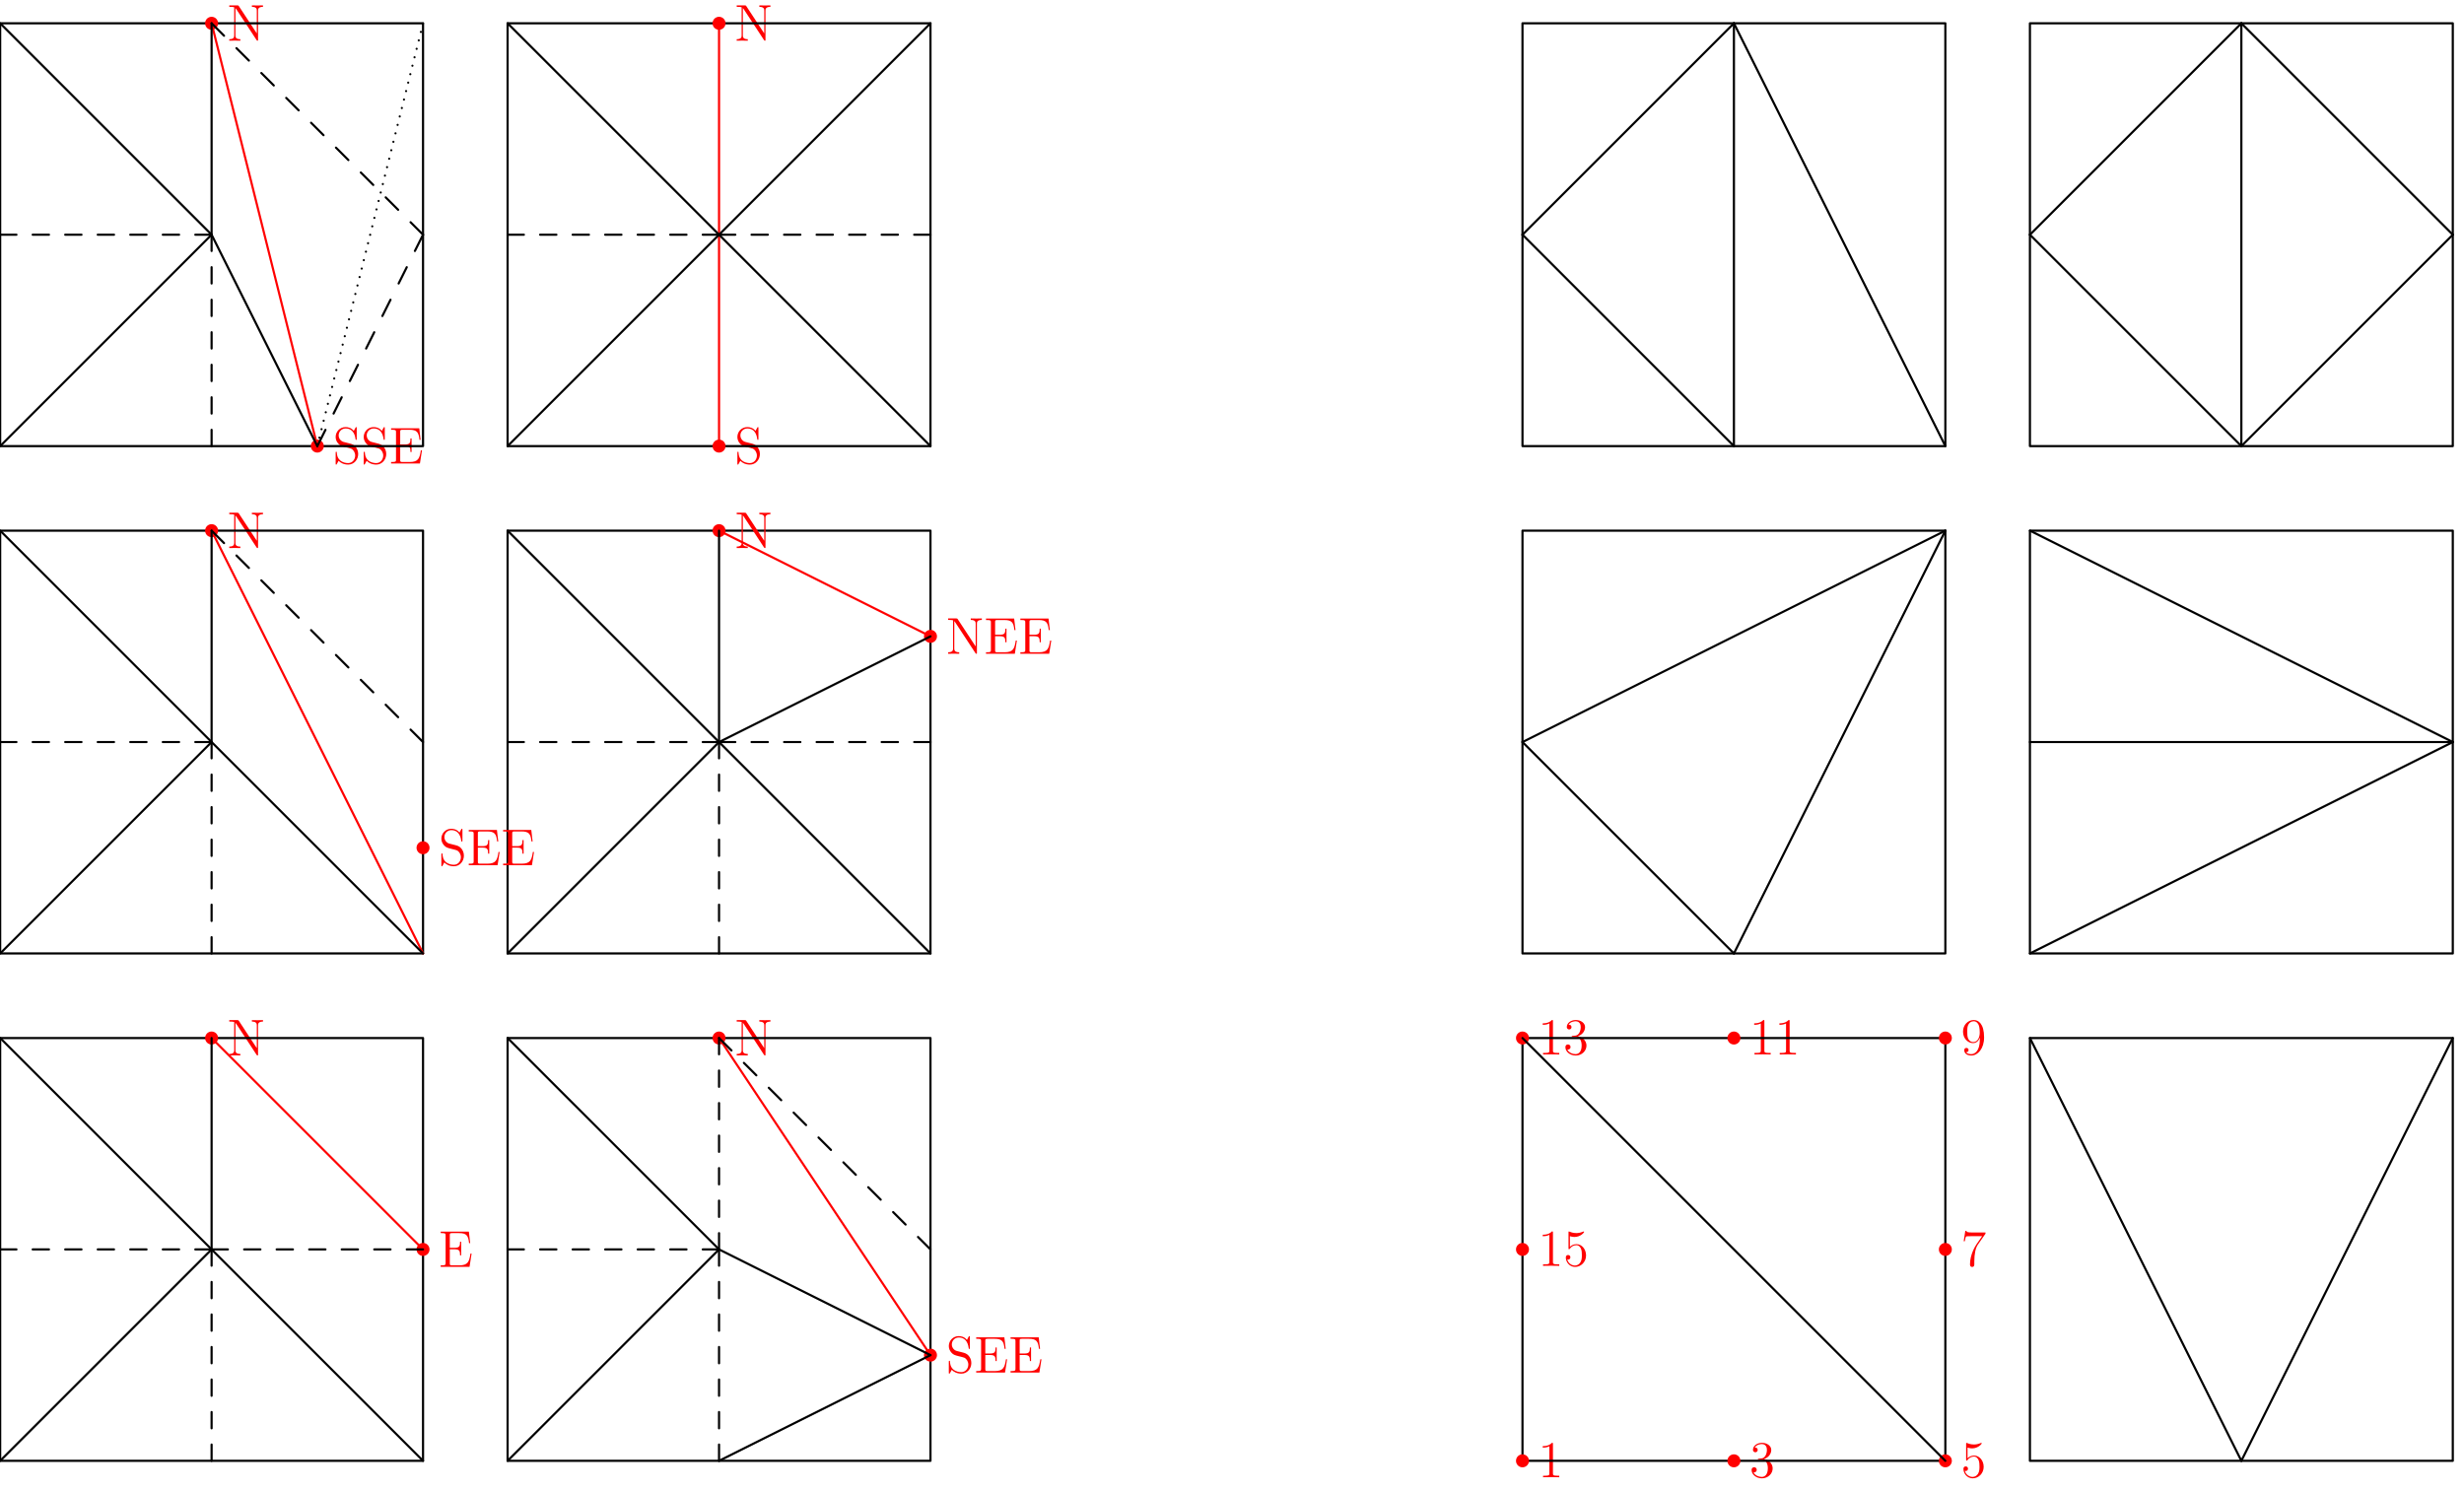
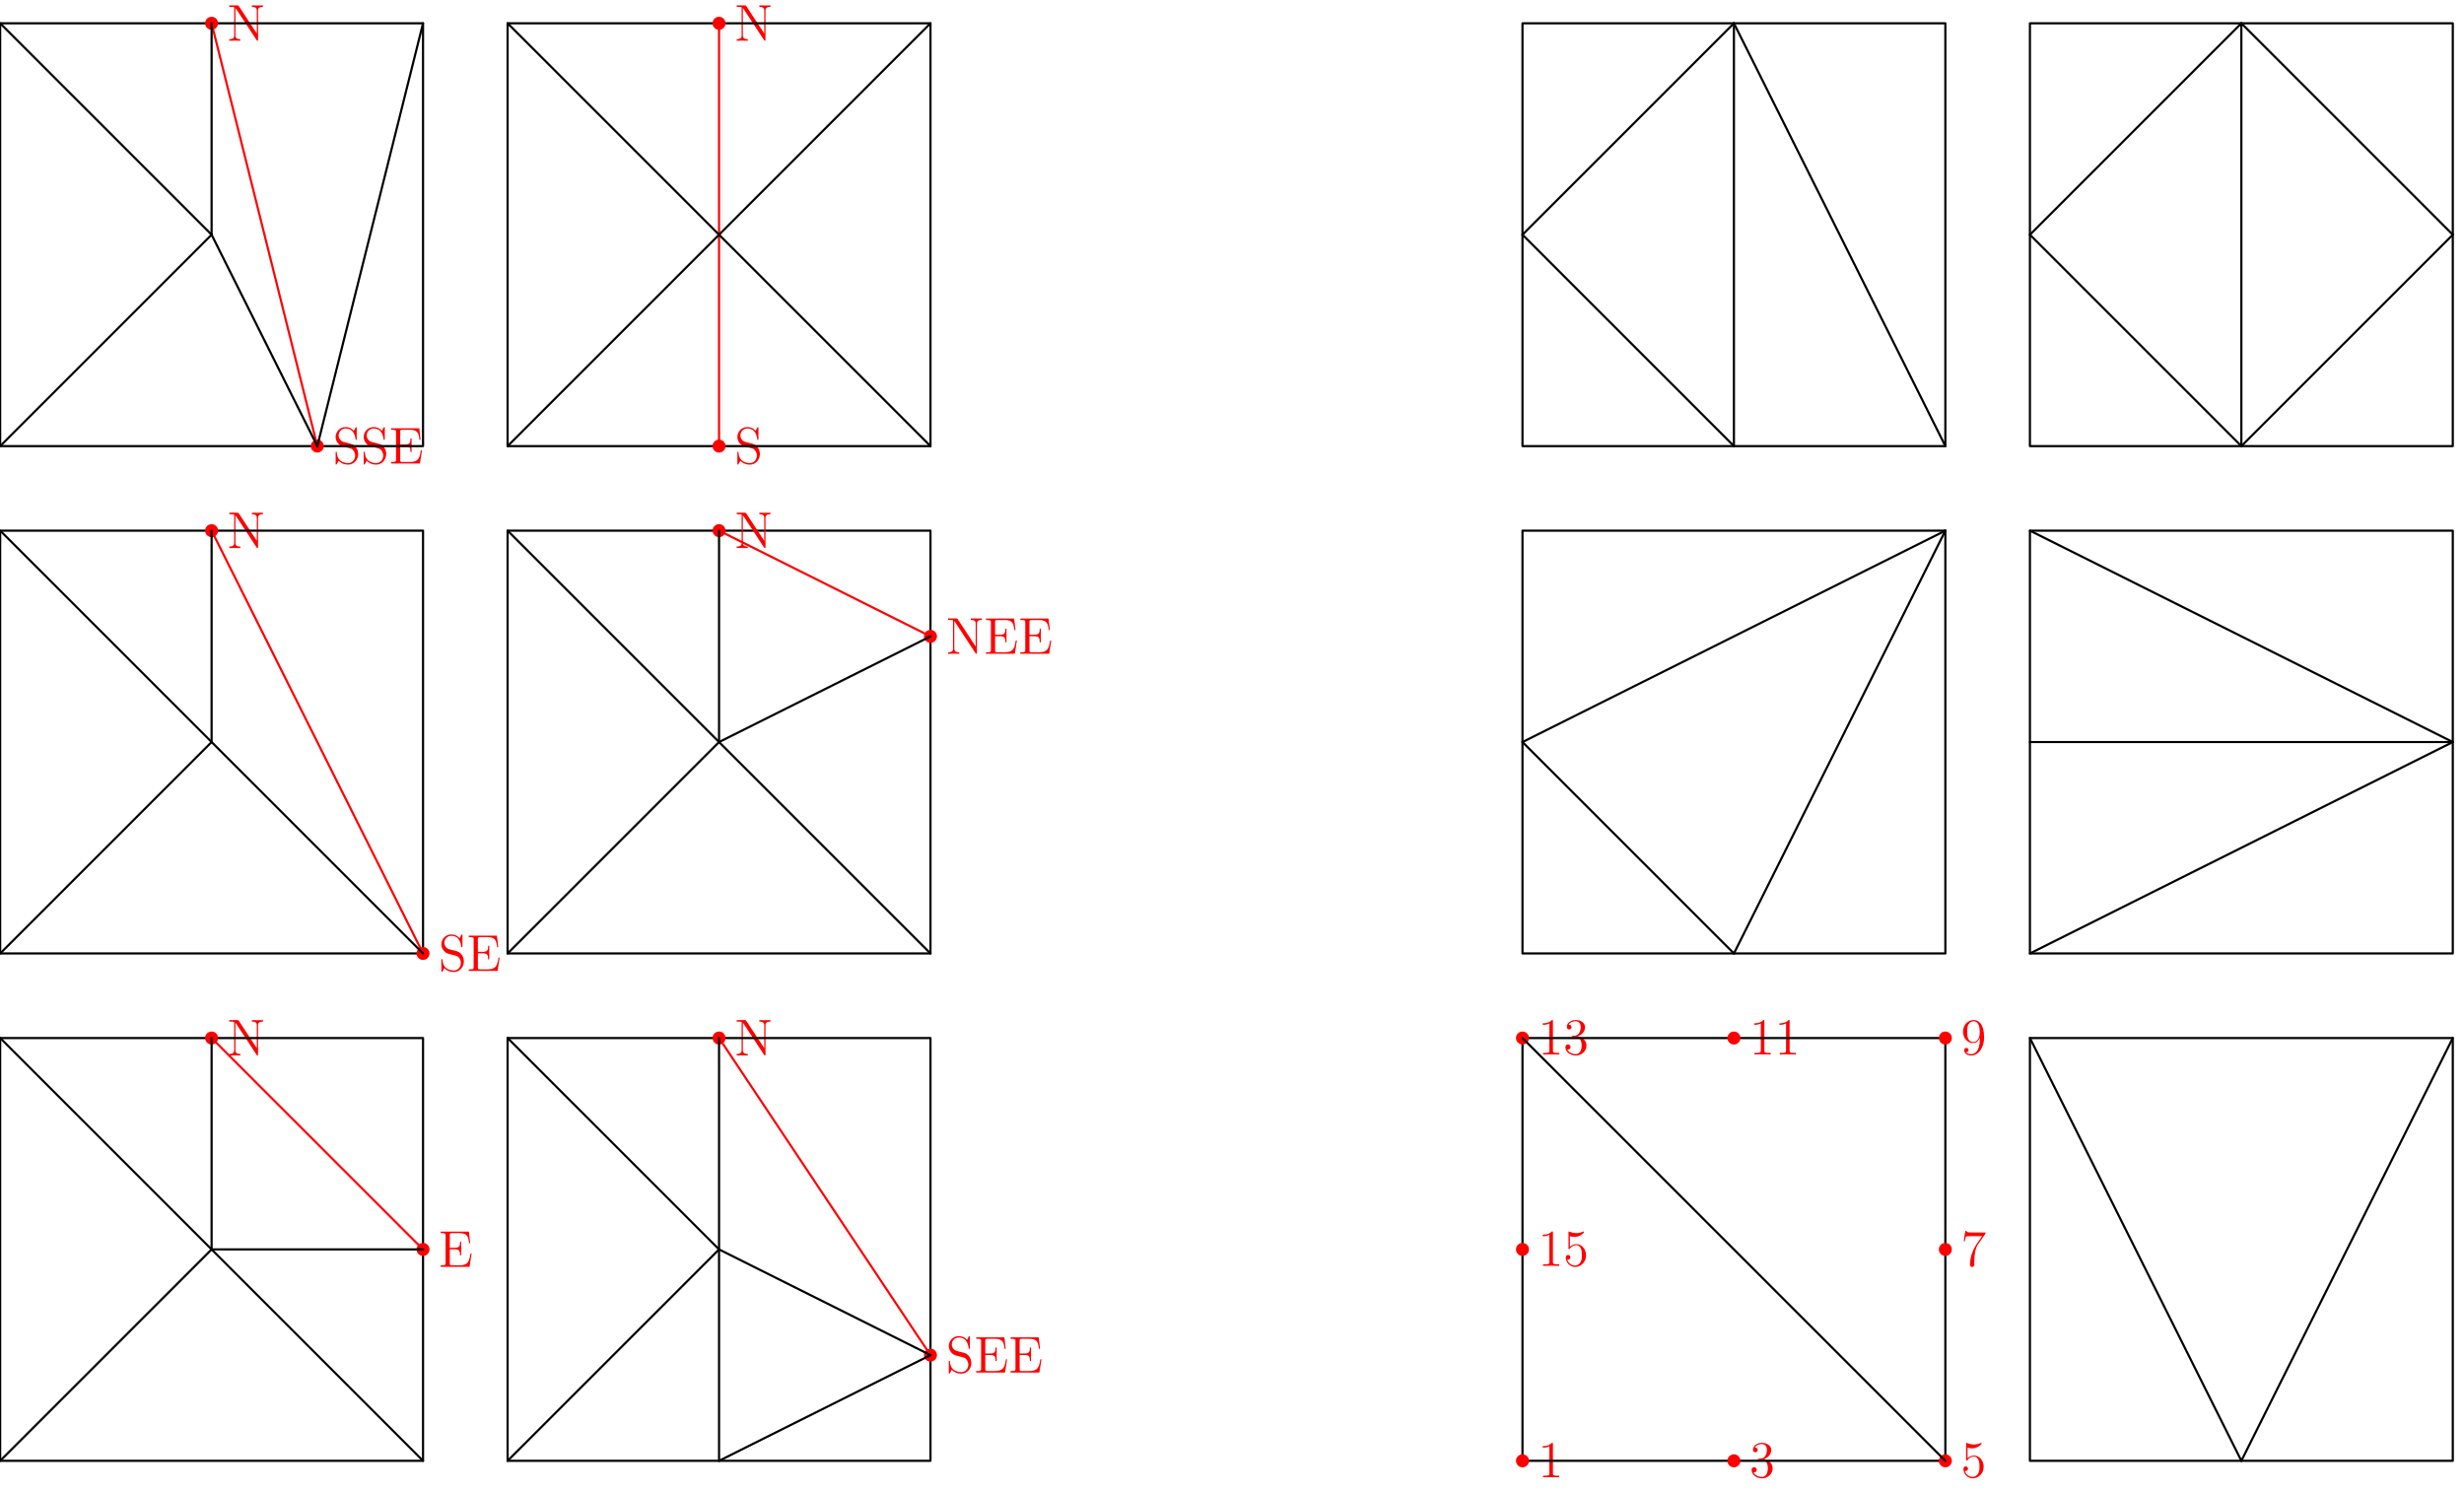
<svg xmlns="http://www.w3.org/2000/svg" xmlns:xlink="http://www.w3.org/1999/xlink" height="344.259pt" version="1.1" viewBox="56.621 54.06 569.056 344.259" width="569.056pt">
  <defs>
    <path d="M3.443 -7.663C3.443 -7.938 3.443 -7.95 3.204 -7.95C2.917 -7.627 2.319 -7.185 1.088 -7.185V-6.838C1.363 -6.838 1.961 -6.838 2.618 -7.149V-0.921C2.618 -0.49 2.582 -0.347 1.53 -0.347H1.16V0C1.482 -0.024 2.642 -0.024 3.037 -0.024S4.579 -0.024 4.902 0V-0.347H4.531C3.479 -0.347 3.443 -0.49 3.443 -0.921V-7.663Z" id="g0-49" />
    <path d="M2.2 -4.292C1.997 -4.28 1.949 -4.268 1.949 -4.16C1.949 -4.041 2.008 -4.041 2.224 -4.041H2.774C3.79 -4.041 4.244 -3.204 4.244 -2.056C4.244 -0.49 3.431 -0.072 2.845 -0.072C2.271 -0.072 1.291 -0.347 0.944 -1.136C1.327 -1.076 1.674 -1.291 1.674 -1.722C1.674 -2.068 1.423 -2.307 1.088 -2.307C0.801 -2.307 0.49 -2.14 0.49 -1.686C0.49 -0.622 1.554 0.251 2.881 0.251C4.304 0.251 5.356 -0.837 5.356 -2.044C5.356 -3.144 4.471 -4.005 3.324 -4.208C4.364 -4.507 5.033 -5.38 5.033 -6.312C5.033 -7.257 4.053 -7.95 2.893 -7.95C1.698 -7.95 0.813 -7.221 0.813 -6.348C0.813 -5.87 1.184 -5.774 1.363 -5.774C1.614 -5.774 1.901 -5.954 1.901 -6.312C1.901 -6.695 1.614 -6.862 1.351 -6.862C1.279 -6.862 1.255 -6.862 1.219 -6.85C1.674 -7.663 2.798 -7.663 2.857 -7.663C3.252 -7.663 4.029 -7.484 4.029 -6.312C4.029 -6.085 3.993 -5.416 3.646 -4.902C3.288 -4.376 2.881 -4.34 2.558 -4.328L2.2 -4.292Z" id="g0-51" />
    <path d="M1.53 -6.85C2.044 -6.683 2.463 -6.671 2.594 -6.671C3.945 -6.671 4.806 -7.663 4.806 -7.831C4.806 -7.878 4.782 -7.938 4.71 -7.938C4.686 -7.938 4.663 -7.938 4.555 -7.89C3.885 -7.603 3.312 -7.568 3.001 -7.568C2.212 -7.568 1.65 -7.807 1.423 -7.902C1.339 -7.938 1.315 -7.938 1.303 -7.938C1.207 -7.938 1.207 -7.867 1.207 -7.675V-4.125C1.207 -3.909 1.207 -3.838 1.351 -3.838C1.411 -3.838 1.423 -3.85 1.542 -3.993C1.877 -4.483 2.439 -4.77 3.037 -4.77C3.67 -4.77 3.981 -4.184 4.077 -3.981C4.28 -3.515 4.292 -2.929 4.292 -2.475S4.292 -1.339 3.957 -0.801C3.694 -0.371 3.228 -0.072 2.702 -0.072C1.913 -0.072 1.136 -0.61 0.921 -1.482C0.98 -1.459 1.052 -1.447 1.112 -1.447C1.315 -1.447 1.638 -1.566 1.638 -1.973C1.638 -2.307 1.411 -2.499 1.112 -2.499C0.897 -2.499 0.586 -2.391 0.586 -1.925C0.586 -0.909 1.399 0.251 2.726 0.251C4.077 0.251 5.26 -0.885 5.26 -2.403C5.26 -3.826 4.304 -5.009 3.049 -5.009C2.367 -5.009 1.841 -4.71 1.53 -4.376V-6.85Z" id="g0-53" />
    <path d="M5.679 -7.424V-7.699H2.798C1.351 -7.699 1.327 -7.855 1.279 -8.082H1.016L0.646 -5.691H0.909C0.944 -5.906 1.052 -6.647 1.207 -6.779C1.303 -6.85 2.2 -6.85 2.367 -6.85H4.902L3.634 -5.033C3.312 -4.567 2.104 -2.606 2.104 -0.359C2.104 -0.227 2.104 0.251 2.594 0.251C3.096 0.251 3.096 -0.215 3.096 -0.371V-0.968C3.096 -2.75 3.383 -4.136 3.945 -4.937L5.679 -7.424Z" id="g0-55" />
    <path d="M4.376 -3.479C4.376 -0.658 3.12 -0.072 2.403 -0.072C2.116 -0.072 1.482 -0.108 1.184 -0.526H1.255C1.339 -0.502 1.769 -0.574 1.769 -1.016C1.769 -1.279 1.59 -1.506 1.279 -1.506S0.777 -1.303 0.777 -0.992C0.777 -0.251 1.375 0.251 2.415 0.251C3.909 0.251 5.356 -1.339 5.356 -3.933C5.356 -7.149 4.017 -7.95 2.965 -7.95C1.65 -7.95 0.49 -6.85 0.49 -5.272S1.602 -2.618 2.798 -2.618C3.682 -2.618 4.136 -3.264 4.376 -3.873V-3.479ZM2.845 -2.857C2.092 -2.857 1.769 -3.467 1.662 -3.694C1.47 -4.148 1.47 -4.722 1.47 -5.26C1.47 -5.93 1.47 -6.504 1.781 -6.994C1.997 -7.317 2.319 -7.663 2.965 -7.663C3.646 -7.663 3.993 -7.066 4.113 -6.791C4.352 -6.205 4.352 -5.189 4.352 -5.009C4.352 -4.005 3.897 -2.857 2.845 -2.857Z" id="g0-57" />
    <path d="M7.627 -3.061H7.364C7.077 -1.196 6.791 -0.347 4.77 -0.347H3.144C2.618 -0.347 2.594 -0.43 2.594 -0.825V-4.053H3.682C4.83 -4.053 4.961 -3.682 4.961 -2.654H5.224V-5.798H4.961C4.961 -4.77 4.83 -4.399 3.682 -4.399H2.594V-7.317C2.594 -7.711 2.618 -7.795 3.144 -7.795H4.734C6.492 -7.795 6.862 -7.197 7.042 -5.475H7.305L6.994 -8.141H0.49V-7.795H0.729C1.59 -7.795 1.626 -7.675 1.626 -7.233V-0.909C1.626 -0.466 1.59 -0.347 0.729 -0.347H0.49V0H7.149L7.627 -3.061Z" id="g0-69" />
    <path d="M2.702 -7.998C2.594 -8.153 2.582 -8.165 2.319 -8.165H0.49V-7.819C1.004 -7.819 1.303 -7.819 1.626 -7.735V-1.255C1.626 -0.909 1.626 -0.347 0.49 -0.347V0C0.801 -0.024 1.435 -0.024 1.769 -0.024S2.738 -0.024 3.049 0V-0.347C1.913 -0.347 1.913 -0.909 1.913 -1.255V-7.544C2.008 -7.448 2.008 -7.424 2.116 -7.281L6.779 -0.179C6.898 -0.012 6.91 0 6.994 0C7.101 0 7.125 -0.048 7.137 -0.072V-6.91C7.137 -7.257 7.137 -7.819 8.273 -7.819V-8.165C7.962 -8.141 7.329 -8.141 6.994 -8.141S6.025 -8.141 5.715 -8.165V-7.819C6.85 -7.819 6.85 -7.257 6.85 -6.91V-1.686L2.702 -7.998Z" id="g0-78" />
    <path d="M2.487 -4.985C1.877 -5.141 1.339 -5.738 1.339 -6.504C1.339 -7.34 2.008 -8.094 2.941 -8.094C4.902 -8.094 5.165 -6.157 5.236 -5.643C5.26 -5.499 5.26 -5.452 5.38 -5.452C5.511 -5.452 5.511 -5.511 5.511 -5.727V-8.141C5.511 -8.357 5.511 -8.416 5.392 -8.416C5.356 -8.416 5.308 -8.416 5.224 -8.261L4.83 -7.532C4.256 -8.273 3.467 -8.416 2.941 -8.416C1.614 -8.416 0.646 -7.352 0.646 -6.133C0.646 -5.559 0.849 -5.033 1.291 -4.555C1.71 -4.089 2.128 -3.981 2.977 -3.766C3.395 -3.67 4.053 -3.503 4.22 -3.431C4.782 -3.156 5.153 -2.511 5.153 -1.841C5.153 -0.944 4.519 -0.096 3.527 -0.096C2.989 -0.096 2.248 -0.227 1.662 -0.741C0.968 -1.363 0.921 -2.224 0.909 -2.618C0.897 -2.714 0.801 -2.714 0.777 -2.714C0.646 -2.714 0.646 -2.654 0.646 -2.439V-0.024C0.646 0.191 0.646 0.251 0.765 0.251C0.837 0.251 0.849 0.227 0.933 0.084C0.98 -0.012 1.231 -0.454 1.327 -0.634C1.757 -0.155 2.511 0.251 3.539 0.251C4.878 0.251 5.846 -0.885 5.846 -2.2C5.846 -2.929 5.571 -3.467 5.248 -3.862C4.806 -4.399 4.268 -4.531 3.802 -4.651L2.487 -4.985Z" id="g0-83" />
  </defs>
  <g id="page1">
    <g transform="matrix(0.996264 0 0 0.996264 -60.5328 508.675)">
      <path d="M 235.263 -235.263L 333.29 -235.263L 333.29 -333.29L 235.263 -333.29L 235.263 -235.263Z" fill="none" stroke="#000000" stroke-linecap="round" stroke-linejoin="round" stroke-miterlimit="10.037" stroke-width="0.502" />
    </g>
    <g transform="matrix(0.996264 0 0 0.996264 -60.5328 508.675)">
      <circle cx="284.277" cy="-333.29" r="1.506" fill="#ff0000" />
    </g>
    <g fill="#ff0000">
      <use x="226.272" xlink:href="#g0-78" y="180.655" />
      <use x="275.102" xlink:href="#g0-78" y="205.07" />
      <use x="283.845" xlink:href="#g0-69" y="205.07" />
      <use x="291.78" xlink:href="#g0-69" y="205.07" />
      <use x="109.08" xlink:href="#g0-78" y="297.848" />
      <use x="157.91" xlink:href="#g0-69" y="346.678" />
      <use x="226.272" xlink:href="#g0-78" y="297.848" />
      <use x="275.102" xlink:href="#g0-83" y="371.093" />
      <use x="281.581" xlink:href="#g0-69" y="371.093" />
      <use x="289.516" xlink:href="#g0-69" y="371.093" />
      <use x="109.08" xlink:href="#g0-78" y="180.655" />
-       <use x="157.91" xlink:href="#g0-83" y="253.901" />
-       <use x="164.389" xlink:href="#g0-69" y="253.901" />
-       <use x="172.324" xlink:href="#g0-69" y="253.901" />
+       <use x="157.91" xlink:href="#g0-83" y="278.316" />
+       <use x="164.389" xlink:href="#g0-69" y="278.316" />
      <use x="109.08" xlink:href="#g0-78" y="63.463" />
      <use x="133.495" xlink:href="#g0-83" y="161.123" />
      <use x="139.974" xlink:href="#g0-83" y="161.123" />
      <use x="146.453" xlink:href="#g0-69" y="161.123" />
      <use x="226.272" xlink:href="#g0-78" y="63.463" />
      <use x="226.272" xlink:href="#g0-83" y="161.123" />
      <use x="411.827" xlink:href="#g0-49" y="395.275" />
      <use x="460.657" xlink:href="#g0-51" y="395.275" />
      <use x="509.487" xlink:href="#g0-53" y="395.275" />
      <use x="509.487" xlink:href="#g0-55" y="346.445" />
      <use x="509.487" xlink:href="#g0-57" y="297.615" />
      <use x="460.657" xlink:href="#g0-49" y="297.615" />
      <use x="466.488" xlink:href="#g0-49" y="297.615" />
      <use x="411.827" xlink:href="#g0-49" y="297.615" />
      <use x="417.658" xlink:href="#g0-51" y="297.615" />
      <use x="411.827" xlink:href="#g0-49" y="346.445" />
      <use x="417.658" xlink:href="#g0-53" y="346.445" />
    </g>
    <g transform="matrix(0.996264 0 0 0.996264 -60.5328 508.675)">
      <circle cx="333.29" cy="-308.783" r="1.506" fill="#ff0000" />
    </g>
    <g transform="matrix(0.996264 0 0 0.996264 -60.5328 508.675)">
      <path d="M 284.277 -333.29L 333.29 -308.783" fill="none" stroke="#ff0000" stroke-linecap="round" stroke-linejoin="round" stroke-miterlimit="10.037" stroke-width="0.502" />
    </g>
    <g transform="matrix(0.996264 0 0 0.996264 -60.5328 508.675)">
      <path d="M 284.277 -333.29L 284.277 -284.277" fill="none" stroke="#000000" stroke-linecap="round" stroke-linejoin="round" stroke-miterlimit="10.037" stroke-width="0.502" />
    </g>
    <g transform="matrix(0.996264 0 0 0.996264 -60.5328 508.675)">
      <path d="M 333.29 -308.783L 284.277 -284.277" fill="none" stroke="#000000" stroke-linecap="round" stroke-linejoin="round" stroke-miterlimit="10.037" stroke-width="0.502" />
    </g>
    <g transform="matrix(0.996264 0 0 0.996264 -60.5328 508.675)">
-       <path d="M 333.29 -284.277L 284.277 -284.277" fill="none" stroke="#000000" stroke-linecap="round" stroke-linejoin="round" stroke-miterlimit="10.037" stroke-width="0.502" stroke-dasharray="3.77,3.77" />
-     </g>
-     <g transform="matrix(0.996264 0 0 0.996264 -60.5328 508.675)">
      <path d="M 333.29 -235.263L 284.277 -284.277" fill="none" stroke="#000000" stroke-linecap="round" stroke-linejoin="round" stroke-miterlimit="10.037" stroke-width="0.502" />
    </g>
    <g transform="matrix(0.996264 0 0 0.996264 -60.5328 508.675)">
-       <path d="M 284.277 -235.263L 284.277 -284.277" fill="none" stroke="#000000" stroke-linecap="round" stroke-linejoin="round" stroke-miterlimit="10.037" stroke-width="0.502" stroke-dasharray="3.77,3.77" />
-     </g>
-     <g transform="matrix(0.996264 0 0 0.996264 -60.5328 508.675)">
      <path d="M 235.263 -235.263L 284.277 -284.277" fill="none" stroke="#000000" stroke-linecap="round" stroke-linejoin="round" stroke-miterlimit="10.037" stroke-width="0.502" />
    </g>
    <g transform="matrix(0.996264 0 0 0.996264 -60.5328 508.675)">
-       <path d="M 235.263 -284.277L 284.277 -284.277" fill="none" stroke="#000000" stroke-linecap="round" stroke-linejoin="round" stroke-miterlimit="10.037" stroke-width="0.502" stroke-dasharray="3.77,3.77" />
-     </g>
-     <g transform="matrix(0.996264 0 0 0.996264 -60.5328 508.675)">
      <path d="M 235.263 -333.29L 284.277 -284.277" fill="none" stroke="#000000" stroke-linecap="round" stroke-linejoin="round" stroke-miterlimit="10.037" stroke-width="0.502" />
    </g>
    <g transform="matrix(0.996264 0 0 0.996264 -60.5328 508.675)">
      <path d="M 117.632 -117.632L 215.658 -117.632L 215.658 -215.658L 117.632 -215.658L 117.632 -117.632Z" fill="none" stroke="#000000" stroke-linecap="round" stroke-linejoin="round" stroke-miterlimit="10.037" stroke-width="0.502" />
    </g>
    <g transform="matrix(0.996264 0 0 0.996264 -60.5328 508.675)">
      <circle cx="166.645" cy="-215.658" r="1.506" fill="#ff0000" />
    </g>
    <g transform="matrix(0.996264 0 0 0.996264 -60.5328 508.675)">
      <circle cx="215.658" cy="-166.645" r="1.506" fill="#ff0000" />
    </g>
    <g transform="matrix(0.996264 0 0 0.996264 -60.5328 508.675)">
      <path d="M 166.645 -215.658L 215.658 -166.645" fill="none" stroke="#ff0000" stroke-linecap="round" stroke-linejoin="round" stroke-miterlimit="10.037" stroke-width="0.502" />
    </g>
    <g transform="matrix(0.996264 0 0 0.996264 -60.5328 508.675)">
      <path d="M 166.645 -215.658L 166.645 -166.645" fill="none" stroke="#000000" stroke-linecap="round" stroke-linejoin="round" stroke-miterlimit="10.037" stroke-width="0.502" />
    </g>
    <g transform="matrix(0.996264 0 0 0.996264 -60.5328 508.675)">
-       <path d="M 215.658 -166.645L 166.645 -166.645" fill="none" stroke="#000000" stroke-linecap="round" stroke-linejoin="round" stroke-miterlimit="10.037" stroke-width="0.502" stroke-dasharray="3.77,3.77" />
-     </g>
-     <g transform="matrix(0.996264 0 0 0.996264 -60.5328 508.675)">
      <path d="M 215.658 -117.632L 166.645 -166.645" fill="none" stroke="#000000" stroke-linecap="round" stroke-linejoin="round" stroke-miterlimit="10.037" stroke-width="0.502" />
    </g>
    <g transform="matrix(0.996264 0 0 0.996264 -60.5328 508.675)">
-       <path d="M 166.645 -117.632L 166.645 -166.645" fill="none" stroke="#000000" stroke-linecap="round" stroke-linejoin="round" stroke-miterlimit="10.037" stroke-width="0.502" stroke-dasharray="3.77,3.77" />
-     </g>
-     <g transform="matrix(0.996264 0 0 0.996264 -60.5328 508.675)">
      <path d="M 117.632 -117.632L 166.645 -166.645" fill="none" stroke="#000000" stroke-linecap="round" stroke-linejoin="round" stroke-miterlimit="10.037" stroke-width="0.502" />
    </g>
    <g transform="matrix(0.996264 0 0 0.996264 -60.5328 508.675)">
-       <path d="M 117.632 -166.645L 166.645 -166.645" fill="none" stroke="#000000" stroke-linecap="round" stroke-linejoin="round" stroke-miterlimit="10.037" stroke-width="0.502" stroke-dasharray="3.77,3.77" />
+       <path d="M 215.658 -166.645L 166.645 -166.645" fill="none" stroke="#000000" stroke-linecap="round" stroke-linejoin="round" stroke-miterlimit="10.037" stroke-width="0.502" />
    </g>
    <g transform="matrix(0.996264 0 0 0.996264 -60.5328 508.675)">
      <path d="M 117.632 -215.658L 166.645 -166.645" fill="none" stroke="#000000" stroke-linecap="round" stroke-linejoin="round" stroke-miterlimit="10.037" stroke-width="0.502" />
    </g>
    <g transform="matrix(0.996264 0 0 0.996264 -60.5328 508.675)">
      <path d="M 235.263 -117.632L 333.29 -117.632L 333.29 -215.658L 235.263 -215.658L 235.263 -117.632Z" fill="none" stroke="#000000" stroke-linecap="round" stroke-linejoin="round" stroke-miterlimit="10.037" stroke-width="0.502" />
    </g>
    <g transform="matrix(0.996264 0 0 0.996264 -60.5328 508.675)">
      <circle cx="284.277" cy="-215.658" r="1.506" fill="#ff0000" />
    </g>
    <g transform="matrix(0.996264 0 0 0.996264 -60.5328 508.675)">
      <circle cx="333.29" cy="-142.138" r="1.506" fill="#ff0000" />
    </g>
    <g transform="matrix(0.996264 0 0 0.996264 -60.5328 508.675)">
      <path d="M 284.277 -215.658L 333.29 -142.138" fill="none" stroke="#ff0000" stroke-linecap="round" stroke-linejoin="round" stroke-miterlimit="10.037" stroke-width="0.502" />
    </g>
    <g transform="matrix(0.996264 0 0 0.996264 -60.5328 508.675)">
+       <path d="M 284.277 -215.658L 284.277 -117.632" fill="none" stroke="#000000" stroke-linecap="round" stroke-linejoin="round" stroke-miterlimit="10.037" stroke-width="0.502" />
+     </g>
+     <g transform="matrix(0.996264 0 0 0.996264 -60.5328 508.675)">
      <path d="M 333.29 -142.138L 284.277 -166.645" fill="none" stroke="#000000" stroke-linecap="round" stroke-linejoin="round" stroke-miterlimit="10.037" stroke-width="0.502" />
    </g>
    <g transform="matrix(0.996264 0 0 0.996264 -60.5328 508.675)">
-       <path d="M 284.277 -215.658L 333.29 -166.645" fill="none" stroke="#000000" stroke-linecap="round" stroke-linejoin="round" stroke-miterlimit="10.037" stroke-width="0.502" stroke-dasharray="4.077,4.077" />
-     </g>
-     <g transform="matrix(0.996264 0 0 0.996264 -60.5328 508.675)">
-       <path d="M 284.277 -215.658L 284.277 -166.645" fill="none" stroke="#000000" stroke-linecap="round" stroke-linejoin="round" stroke-miterlimit="10.037" stroke-width="0.502" stroke-dasharray="3.77,3.77" />
-     </g>
-     <g transform="matrix(0.996264 0 0 0.996264 -60.5328 508.675)">
      <path d="M 333.29 -142.138L 284.277 -117.632" fill="none" stroke="#000000" stroke-linecap="round" stroke-linejoin="round" stroke-miterlimit="10.037" stroke-width="0.502" />
    </g>
    <g transform="matrix(0.996264 0 0 0.996264 -60.5328 508.675)">
-       <path d="M 284.277 -117.632L 284.277 -166.645" fill="none" stroke="#000000" stroke-linecap="round" stroke-linejoin="round" stroke-miterlimit="10.037" stroke-width="0.502" stroke-dasharray="3.77,3.77" />
-     </g>
-     <g transform="matrix(0.996264 0 0 0.996264 -60.5328 508.675)">
      <path d="M 235.263 -117.632L 284.277 -166.645" fill="none" stroke="#000000" stroke-linecap="round" stroke-linejoin="round" stroke-miterlimit="10.037" stroke-width="0.502" />
    </g>
    <g transform="matrix(0.996264 0 0 0.996264 -60.5328 508.675)">
-       <path d="M 235.263 -166.645L 284.277 -166.645" fill="none" stroke="#000000" stroke-linecap="round" stroke-linejoin="round" stroke-miterlimit="10.037" stroke-width="0.502" stroke-dasharray="3.77,3.77" />
-     </g>
-     <g transform="matrix(0.996264 0 0 0.996264 -60.5328 508.675)">
      <path d="M 235.263 -215.658L 284.277 -166.645" fill="none" stroke="#000000" stroke-linecap="round" stroke-linejoin="round" stroke-miterlimit="10.037" stroke-width="0.502" />
    </g>
    <g transform="matrix(0.996264 0 0 0.996264 -60.5328 508.675)">
      <path d="M 117.632 -235.263L 215.658 -235.263L 215.658 -333.29L 117.632 -333.29L 117.632 -235.263Z" fill="none" stroke="#000000" stroke-linecap="round" stroke-linejoin="round" stroke-miterlimit="10.037" stroke-width="0.502" />
    </g>
    <g transform="matrix(0.996264 0 0 0.996264 -60.5328 508.675)">
      <circle cx="166.645" cy="-333.29" r="1.506" fill="#ff0000" />
    </g>
    <g transform="matrix(0.996264 0 0 0.996264 -60.5328 508.675)">
-       <circle cx="215.658" cy="-259.77" r="1.506" fill="#ff0000" />
+       <circle cx="215.658" cy="-235.263" r="1.506" fill="#ff0000" />
    </g>
    <g transform="matrix(0.996264 0 0 0.996264 -60.5328 508.675)">
      <path d="M 166.645 -333.29L 215.658 -235.263" fill="none" stroke="#ff0000" stroke-linecap="round" stroke-linejoin="round" stroke-miterlimit="10.037" stroke-width="0.502" />
    </g>
    <g transform="matrix(0.996264 0 0 0.996264 -60.5328 508.675)">
-       <path d="M 166.645 -333.29L 215.658 -284.277" fill="none" stroke="#000000" stroke-linecap="round" stroke-linejoin="round" stroke-miterlimit="10.037" stroke-width="0.502" stroke-dasharray="4.077,4.077" />
-     </g>
-     <g transform="matrix(0.996264 0 0 0.996264 -60.5328 508.675)">
      <path d="M 166.645 -333.29L 166.645 -284.277" fill="none" stroke="#000000" stroke-linecap="round" stroke-linejoin="round" stroke-miterlimit="10.037" stroke-width="0.502" />
    </g>
    <g transform="matrix(0.996264 0 0 0.996264 -60.5328 508.675)">
      <path d="M 215.658 -235.263L 166.645 -284.277" fill="none" stroke="#000000" stroke-linecap="round" stroke-linejoin="round" stroke-miterlimit="10.037" stroke-width="0.502" />
    </g>
    <g transform="matrix(0.996264 0 0 0.996264 -60.5328 508.675)">
-       <path d="M 166.645 -235.263L 166.645 -284.277" fill="none" stroke="#000000" stroke-linecap="round" stroke-linejoin="round" stroke-miterlimit="10.037" stroke-width="0.502" stroke-dasharray="3.77,3.77" />
-     </g>
-     <g transform="matrix(0.996264 0 0 0.996264 -60.5328 508.675)">
      <path d="M 117.632 -235.263L 166.645 -284.277" fill="none" stroke="#000000" stroke-linecap="round" stroke-linejoin="round" stroke-miterlimit="10.037" stroke-width="0.502" />
    </g>
    <g transform="matrix(0.996264 0 0 0.996264 -60.5328 508.675)">
-       <path d="M 117.632 -284.277L 166.645 -284.277" fill="none" stroke="#000000" stroke-linecap="round" stroke-linejoin="round" stroke-miterlimit="10.037" stroke-width="0.502" stroke-dasharray="3.77,3.77" />
-     </g>
-     <g transform="matrix(0.996264 0 0 0.996264 -60.5328 508.675)">
      <path d="M 117.632 -333.29L 166.645 -284.277" fill="none" stroke="#000000" stroke-linecap="round" stroke-linejoin="round" stroke-miterlimit="10.037" stroke-width="0.502" />
    </g>
    <g transform="matrix(0.996264 0 0 0.996264 -60.5328 508.675)">
      <path d="M 117.632 -352.895L 215.658 -352.895L 215.658 -450.922L 117.632 -450.922L 117.632 -352.895Z" fill="none" stroke="#000000" stroke-linecap="round" stroke-linejoin="round" stroke-miterlimit="10.037" stroke-width="0.502" />
    </g>
    <g transform="matrix(0.996264 0 0 0.996264 -60.5328 508.675)">
      <circle cx="166.645" cy="-450.922" r="1.506" fill="#ff0000" />
    </g>
    <g transform="matrix(0.996264 0 0 0.996264 -60.5328 508.675)">
      <circle cx="191.152" cy="-352.895" r="1.506" fill="#ff0000" />
    </g>
    <g transform="matrix(0.996264 0 0 0.996264 -60.5328 508.675)">
      <path d="M 166.645 -450.922L 191.152 -352.895" fill="none" stroke="#ff0000" stroke-linecap="round" stroke-linejoin="round" stroke-miterlimit="10.037" stroke-width="0.502" />
    </g>
    <g transform="matrix(0.996264 0 0 0.996264 -60.5328 508.675)">
-       <path d="M 166.645 -450.922L 215.658 -401.908" fill="none" stroke="#000000" stroke-linecap="round" stroke-linejoin="round" stroke-miterlimit="10.037" stroke-width="0.502" stroke-dasharray="4.077,4.077" />
-     </g>
-     <g transform="matrix(0.996264 0 0 0.996264 -60.5328 508.675)">
      <path d="M 166.645 -450.922L 166.645 -401.908" fill="none" stroke="#000000" stroke-linecap="round" stroke-linejoin="round" stroke-miterlimit="10.037" stroke-width="0.502" />
    </g>
    <g transform="matrix(0.996264 0 0 0.996264 -60.5328 508.675)">
      <path d="M 191.152 -352.895L 166.645 -401.908" fill="none" stroke="#000000" stroke-linecap="round" stroke-linejoin="round" stroke-miterlimit="10.037" stroke-width="0.502" />
    </g>
    <g transform="matrix(0.996264 0 0 0.996264 -60.5328 508.675)">
-       <path d="M 166.645 -352.895L 166.645 -401.908" fill="none" stroke="#000000" stroke-linecap="round" stroke-linejoin="round" stroke-miterlimit="10.037" stroke-width="0.502" stroke-dasharray="3.77,3.77" />
-     </g>
-     <g transform="matrix(0.996264 0 0 0.996264 -60.5328 508.675)">
      <path d="M 117.632 -352.895L 166.645 -401.908" fill="none" stroke="#000000" stroke-linecap="round" stroke-linejoin="round" stroke-miterlimit="10.037" stroke-width="0.502" />
    </g>
    <g transform="matrix(0.996264 0 0 0.996264 -60.5328 508.675)">
-       <path d="M 117.632 -401.908L 166.645 -401.908" fill="none" stroke="#000000" stroke-linecap="round" stroke-linejoin="round" stroke-miterlimit="10.037" stroke-width="0.502" stroke-dasharray="3.77,3.77" />
-     </g>
-     <g transform="matrix(0.996264 0 0 0.996264 -60.5328 508.675)">
      <path d="M 117.632 -450.922L 166.645 -401.908" fill="none" stroke="#000000" stroke-linecap="round" stroke-linejoin="round" stroke-miterlimit="10.037" stroke-width="0.502" />
    </g>
    <g transform="matrix(0.996264 0 0 0.996264 -60.5328 508.675)">
-       <path d="M 191.152 -352.895L 215.658 -401.908" fill="none" stroke="#000000" stroke-linecap="round" stroke-linejoin="round" stroke-miterlimit="10.037" stroke-width="0.502" stroke-dasharray="4.215,4.215" />
-     </g>
-     <g transform="matrix(0.996264 0 0 0.996264 -60.5328 508.675)">
-       <path d="M 191.152 -352.895L 215.658 -450.922" fill="none" stroke="#000000" stroke-linecap="round" stroke-linejoin="round" stroke-miterlimit="10.037" stroke-width="0.502" stroke-dasharray="0,2.02" />
+       <path d="M 191.152 -352.895L 215.658 -450.922" fill="none" stroke="#000000" stroke-linecap="round" stroke-linejoin="round" stroke-miterlimit="10.037" stroke-width="0.502" />
    </g>
    <g transform="matrix(0.996264 0 0 0.996264 -60.5328 508.675)">
      <path d="M 235.263 -352.895L 333.29 -352.895L 333.29 -450.922L 235.263 -450.922L 235.263 -352.895Z" fill="none" stroke="#000000" stroke-linecap="round" stroke-linejoin="round" stroke-miterlimit="10.037" stroke-width="0.502" />
    </g>
    <g transform="matrix(0.996264 0 0 0.996264 -60.5328 508.675)">
      <circle cx="284.277" cy="-450.922" r="1.506" fill="#ff0000" />
    </g>
    <g transform="matrix(0.996264 0 0 0.996264 -60.5328 508.675)">
      <circle cx="284.277" cy="-352.895" r="1.506" fill="#ff0000" />
    </g>
    <g transform="matrix(0.996264 0 0 0.996264 -60.5328 508.675)">
      <path d="M 284.277 -450.922L 284.277 -352.895" fill="none" stroke="#ff0000" stroke-linecap="round" stroke-linejoin="round" stroke-miterlimit="10.037" stroke-width="0.502" />
    </g>
    <g transform="matrix(0.996264 0 0 0.996264 -60.5328 508.675)">
-       <path d="M 284.277 -401.908L 333.29 -401.908" fill="none" stroke="#000000" stroke-linecap="round" stroke-linejoin="round" stroke-miterlimit="10.037" stroke-width="0.502" stroke-dasharray="3.77,3.77" />
-     </g>
-     <g transform="matrix(0.996264 0 0 0.996264 -60.5328 508.675)">
      <path d="M 235.263 -352.895L 284.277 -401.908" fill="none" stroke="#000000" stroke-linecap="round" stroke-linejoin="round" stroke-miterlimit="10.037" stroke-width="0.502" />
    </g>
    <g transform="matrix(0.996264 0 0 0.996264 -60.5328 508.675)">
      <path d="M 333.29 -450.922L 284.277 -401.908" fill="none" stroke="#000000" stroke-linecap="round" stroke-linejoin="round" stroke-miterlimit="10.037" stroke-width="0.502" />
    </g>
    <g transform="matrix(0.996264 0 0 0.996264 -60.5328 508.675)">
      <path d="M 333.29 -352.895L 284.277 -401.908" fill="none" stroke="#000000" stroke-linecap="round" stroke-linejoin="round" stroke-miterlimit="10.037" stroke-width="0.502" />
-     </g>
-     <g transform="matrix(0.996264 0 0 0.996264 -60.5328 508.675)">
-       <path d="M 235.263 -401.908L 284.277 -401.908" fill="none" stroke="#000000" stroke-linecap="round" stroke-linejoin="round" stroke-miterlimit="10.037" stroke-width="0.502" stroke-dasharray="3.77,3.77" />
    </g>
    <g transform="matrix(0.996264 0 0 0.996264 -60.5328 508.675)">
      <path d="M 235.263 -450.922L 284.277 -401.908" fill="none" stroke="#000000" stroke-linecap="round" stroke-linejoin="round" stroke-miterlimit="10.037" stroke-width="0.502" />
    </g>
    <g transform="matrix(0.996264 0 0 0.996264 -60.5328 508.675)">
      <path d="M 470.527 -117.632L 568.553 -117.632L 568.553 -215.658L 470.527 -215.658L 470.527 -117.632Z" fill="none" stroke="#000000" stroke-linecap="round" stroke-linejoin="round" stroke-miterlimit="10.037" stroke-width="0.502" />
    </g>
    <g transform="matrix(0.996264 0 0 0.996264 -60.5328 508.675)">
      <circle cx="470.527" cy="-117.632" r="1.506" fill="#ff0000" />
    </g>
    <g transform="matrix(0.996264 0 0 0.996264 -60.5328 508.675)">
      <circle cx="519.54" cy="-117.632" r="1.506" fill="#ff0000" />
    </g>
    <g transform="matrix(0.996264 0 0 0.996264 -60.5328 508.675)">
      <circle cx="568.553" cy="-117.632" r="1.506" fill="#ff0000" />
    </g>
    <g transform="matrix(0.996264 0 0 0.996264 -60.5328 508.675)">
      <circle cx="568.553" cy="-166.645" r="1.506" fill="#ff0000" />
    </g>
    <g transform="matrix(0.996264 0 0 0.996264 -60.5328 508.675)">
      <circle cx="568.553" cy="-215.658" r="1.506" fill="#ff0000" />
    </g>
    <g transform="matrix(0.996264 0 0 0.996264 -60.5328 508.675)">
      <circle cx="519.54" cy="-215.658" r="1.506" fill="#ff0000" />
    </g>
    <g transform="matrix(0.996264 0 0 0.996264 -60.5328 508.675)">
      <circle cx="470.527" cy="-215.658" r="1.506" fill="#ff0000" />
    </g>
    <g transform="matrix(0.996264 0 0 0.996264 -60.5328 508.675)">
      <circle cx="470.527" cy="-166.645" r="1.506" fill="#ff0000" />
    </g>
    <g transform="matrix(0.996264 0 0 0.996264 -60.5328 508.675)">
      <path d="M 470.527 -215.658L 568.553 -117.632" fill="none" stroke="#000000" stroke-linecap="round" stroke-linejoin="round" stroke-miterlimit="10.037" stroke-width="0.502" />
    </g>
    <g transform="matrix(0.996264 0 0 0.996264 -60.5328 508.675)">
      <path d="M 588.159 -117.632L 686.185 -117.632L 686.185 -215.658L 588.159 -215.658L 588.159 -117.632Z" fill="none" stroke="#000000" stroke-linecap="round" stroke-linejoin="round" stroke-miterlimit="10.037" stroke-width="0.502" />
    </g>
    <g transform="matrix(0.996264 0 0 0.996264 -60.5328 508.675)">
      <path d="M 588.159 -215.658L 637.172 -117.632" fill="none" stroke="#000000" stroke-linecap="round" stroke-linejoin="round" stroke-miterlimit="10.037" stroke-width="0.502" />
    </g>
    <g transform="matrix(0.996264 0 0 0.996264 -60.5328 508.675)">
      <path d="M 686.185 -215.658L 637.172 -117.632" fill="none" stroke="#000000" stroke-linecap="round" stroke-linejoin="round" stroke-miterlimit="10.037" stroke-width="0.502" />
    </g>
    <g transform="matrix(0.996264 0 0 0.996264 -60.5328 508.675)">
      <path d="M 470.527 -235.263L 568.553 -235.263L 568.553 -333.29L 470.527 -333.29L 470.527 -235.263Z" fill="none" stroke="#000000" stroke-linecap="round" stroke-linejoin="round" stroke-miterlimit="10.037" stroke-width="0.502" />
    </g>
    <g transform="matrix(0.996264 0 0 0.996264 -60.5328 508.675)">
      <path d="M 470.527 -284.277L 519.54 -235.263" fill="none" stroke="#000000" stroke-linecap="round" stroke-linejoin="round" stroke-miterlimit="10.037" stroke-width="0.502" />
    </g>
    <g transform="matrix(0.996264 0 0 0.996264 -60.5328 508.675)">
      <path d="M 470.527 -284.277L 568.553 -333.29" fill="none" stroke="#000000" stroke-linecap="round" stroke-linejoin="round" stroke-miterlimit="10.037" stroke-width="0.502" />
    </g>
    <g transform="matrix(0.996264 0 0 0.996264 -60.5328 508.675)">
      <path d="M 519.54 -235.263L 568.553 -333.29" fill="none" stroke="#000000" stroke-linecap="round" stroke-linejoin="round" stroke-miterlimit="10.037" stroke-width="0.502" />
    </g>
    <g transform="matrix(0.996264 0 0 0.996264 -60.5328 508.675)">
      <path d="M 588.159 -235.263L 686.185 -235.263L 686.185 -333.29L 588.159 -333.29L 588.159 -235.263Z" fill="none" stroke="#000000" stroke-linecap="round" stroke-linejoin="round" stroke-miterlimit="10.037" stroke-width="0.502" />
    </g>
    <g transform="matrix(0.996264 0 0 0.996264 -60.5328 508.675)">
      <path d="M 588.159 -284.277L 686.185 -284.277" fill="none" stroke="#000000" stroke-linecap="round" stroke-linejoin="round" stroke-miterlimit="10.037" stroke-width="0.502" />
    </g>
    <g transform="matrix(0.996264 0 0 0.996264 -60.5328 508.675)">
      <path d="M 588.159 -333.29L 686.185 -284.277" fill="none" stroke="#000000" stroke-linecap="round" stroke-linejoin="round" stroke-miterlimit="10.037" stroke-width="0.502" />
    </g>
    <g transform="matrix(0.996264 0 0 0.996264 -60.5328 508.675)">
      <path d="M 588.159 -235.263L 686.185 -284.277" fill="none" stroke="#000000" stroke-linecap="round" stroke-linejoin="round" stroke-miterlimit="10.037" stroke-width="0.502" />
    </g>
    <g transform="matrix(0.996264 0 0 0.996264 -60.5328 508.675)">
      <path d="M 470.527 -352.895L 568.553 -352.895L 568.553 -450.922L 470.527 -450.922L 470.527 -352.895Z" fill="none" stroke="#000000" stroke-linecap="round" stroke-linejoin="round" stroke-miterlimit="10.037" stroke-width="0.502" />
    </g>
    <g transform="matrix(0.996264 0 0 0.996264 -60.5328 508.675)">
      <path d="M 519.54 -450.922L 519.54 -352.895" fill="none" stroke="#000000" stroke-linecap="round" stroke-linejoin="round" stroke-miterlimit="10.037" stroke-width="0.502" />
    </g>
    <g transform="matrix(0.996264 0 0 0.996264 -60.5328 508.675)">
      <path d="M 519.54 -450.922L 470.527 -401.908" fill="none" stroke="#000000" stroke-linecap="round" stroke-linejoin="round" stroke-miterlimit="10.037" stroke-width="0.502" />
    </g>
    <g transform="matrix(0.996264 0 0 0.996264 -60.5328 508.675)">
      <path d="M 519.54 -352.895L 470.527 -401.908" fill="none" stroke="#000000" stroke-linecap="round" stroke-linejoin="round" stroke-miterlimit="10.037" stroke-width="0.502" />
    </g>
    <g transform="matrix(0.996264 0 0 0.996264 -60.5328 508.675)">
      <path d="M 519.54 -450.922L 568.553 -352.895" fill="none" stroke="#000000" stroke-linecap="round" stroke-linejoin="round" stroke-miterlimit="10.037" stroke-width="0.502" />
    </g>
    <g transform="matrix(0.996264 0 0 0.996264 -60.5328 508.675)">
      <path d="M 588.159 -352.895L 686.185 -352.895L 686.185 -450.922L 588.159 -450.922L 588.159 -352.895Z" fill="none" stroke="#000000" stroke-linecap="round" stroke-linejoin="round" stroke-miterlimit="10.037" stroke-width="0.502" />
    </g>
    <g transform="matrix(0.996264 0 0 0.996264 -60.5328 508.675)">
      <path d="M 637.172 -450.922L 637.172 -352.895" fill="none" stroke="#000000" stroke-linecap="round" stroke-linejoin="round" stroke-miterlimit="10.037" stroke-width="0.502" />
    </g>
    <g transform="matrix(0.996264 0 0 0.996264 -60.5328 508.675)">
      <path d="M 637.172 -450.922L 588.159 -401.908" fill="none" stroke="#000000" stroke-linecap="round" stroke-linejoin="round" stroke-miterlimit="10.037" stroke-width="0.502" />
    </g>
    <g transform="matrix(0.996264 0 0 0.996264 -60.5328 508.675)">
      <path d="M 637.172 -352.895L 588.159 -401.908" fill="none" stroke="#000000" stroke-linecap="round" stroke-linejoin="round" stroke-miterlimit="10.037" stroke-width="0.502" />
    </g>
    <g transform="matrix(0.996264 0 0 0.996264 -60.5328 508.675)">
      <path d="M 637.172 -450.922L 686.185 -401.908" fill="none" stroke="#000000" stroke-linecap="round" stroke-linejoin="round" stroke-miterlimit="10.037" stroke-width="0.502" />
    </g>
    <g transform="matrix(0.996264 0 0 0.996264 -60.5328 508.675)">
      <path d="M 637.172 -352.895L 686.185 -401.908" fill="none" stroke="#000000" stroke-linecap="round" stroke-linejoin="round" stroke-miterlimit="10.037" stroke-width="0.502" />
    </g>
  </g>
</svg>
